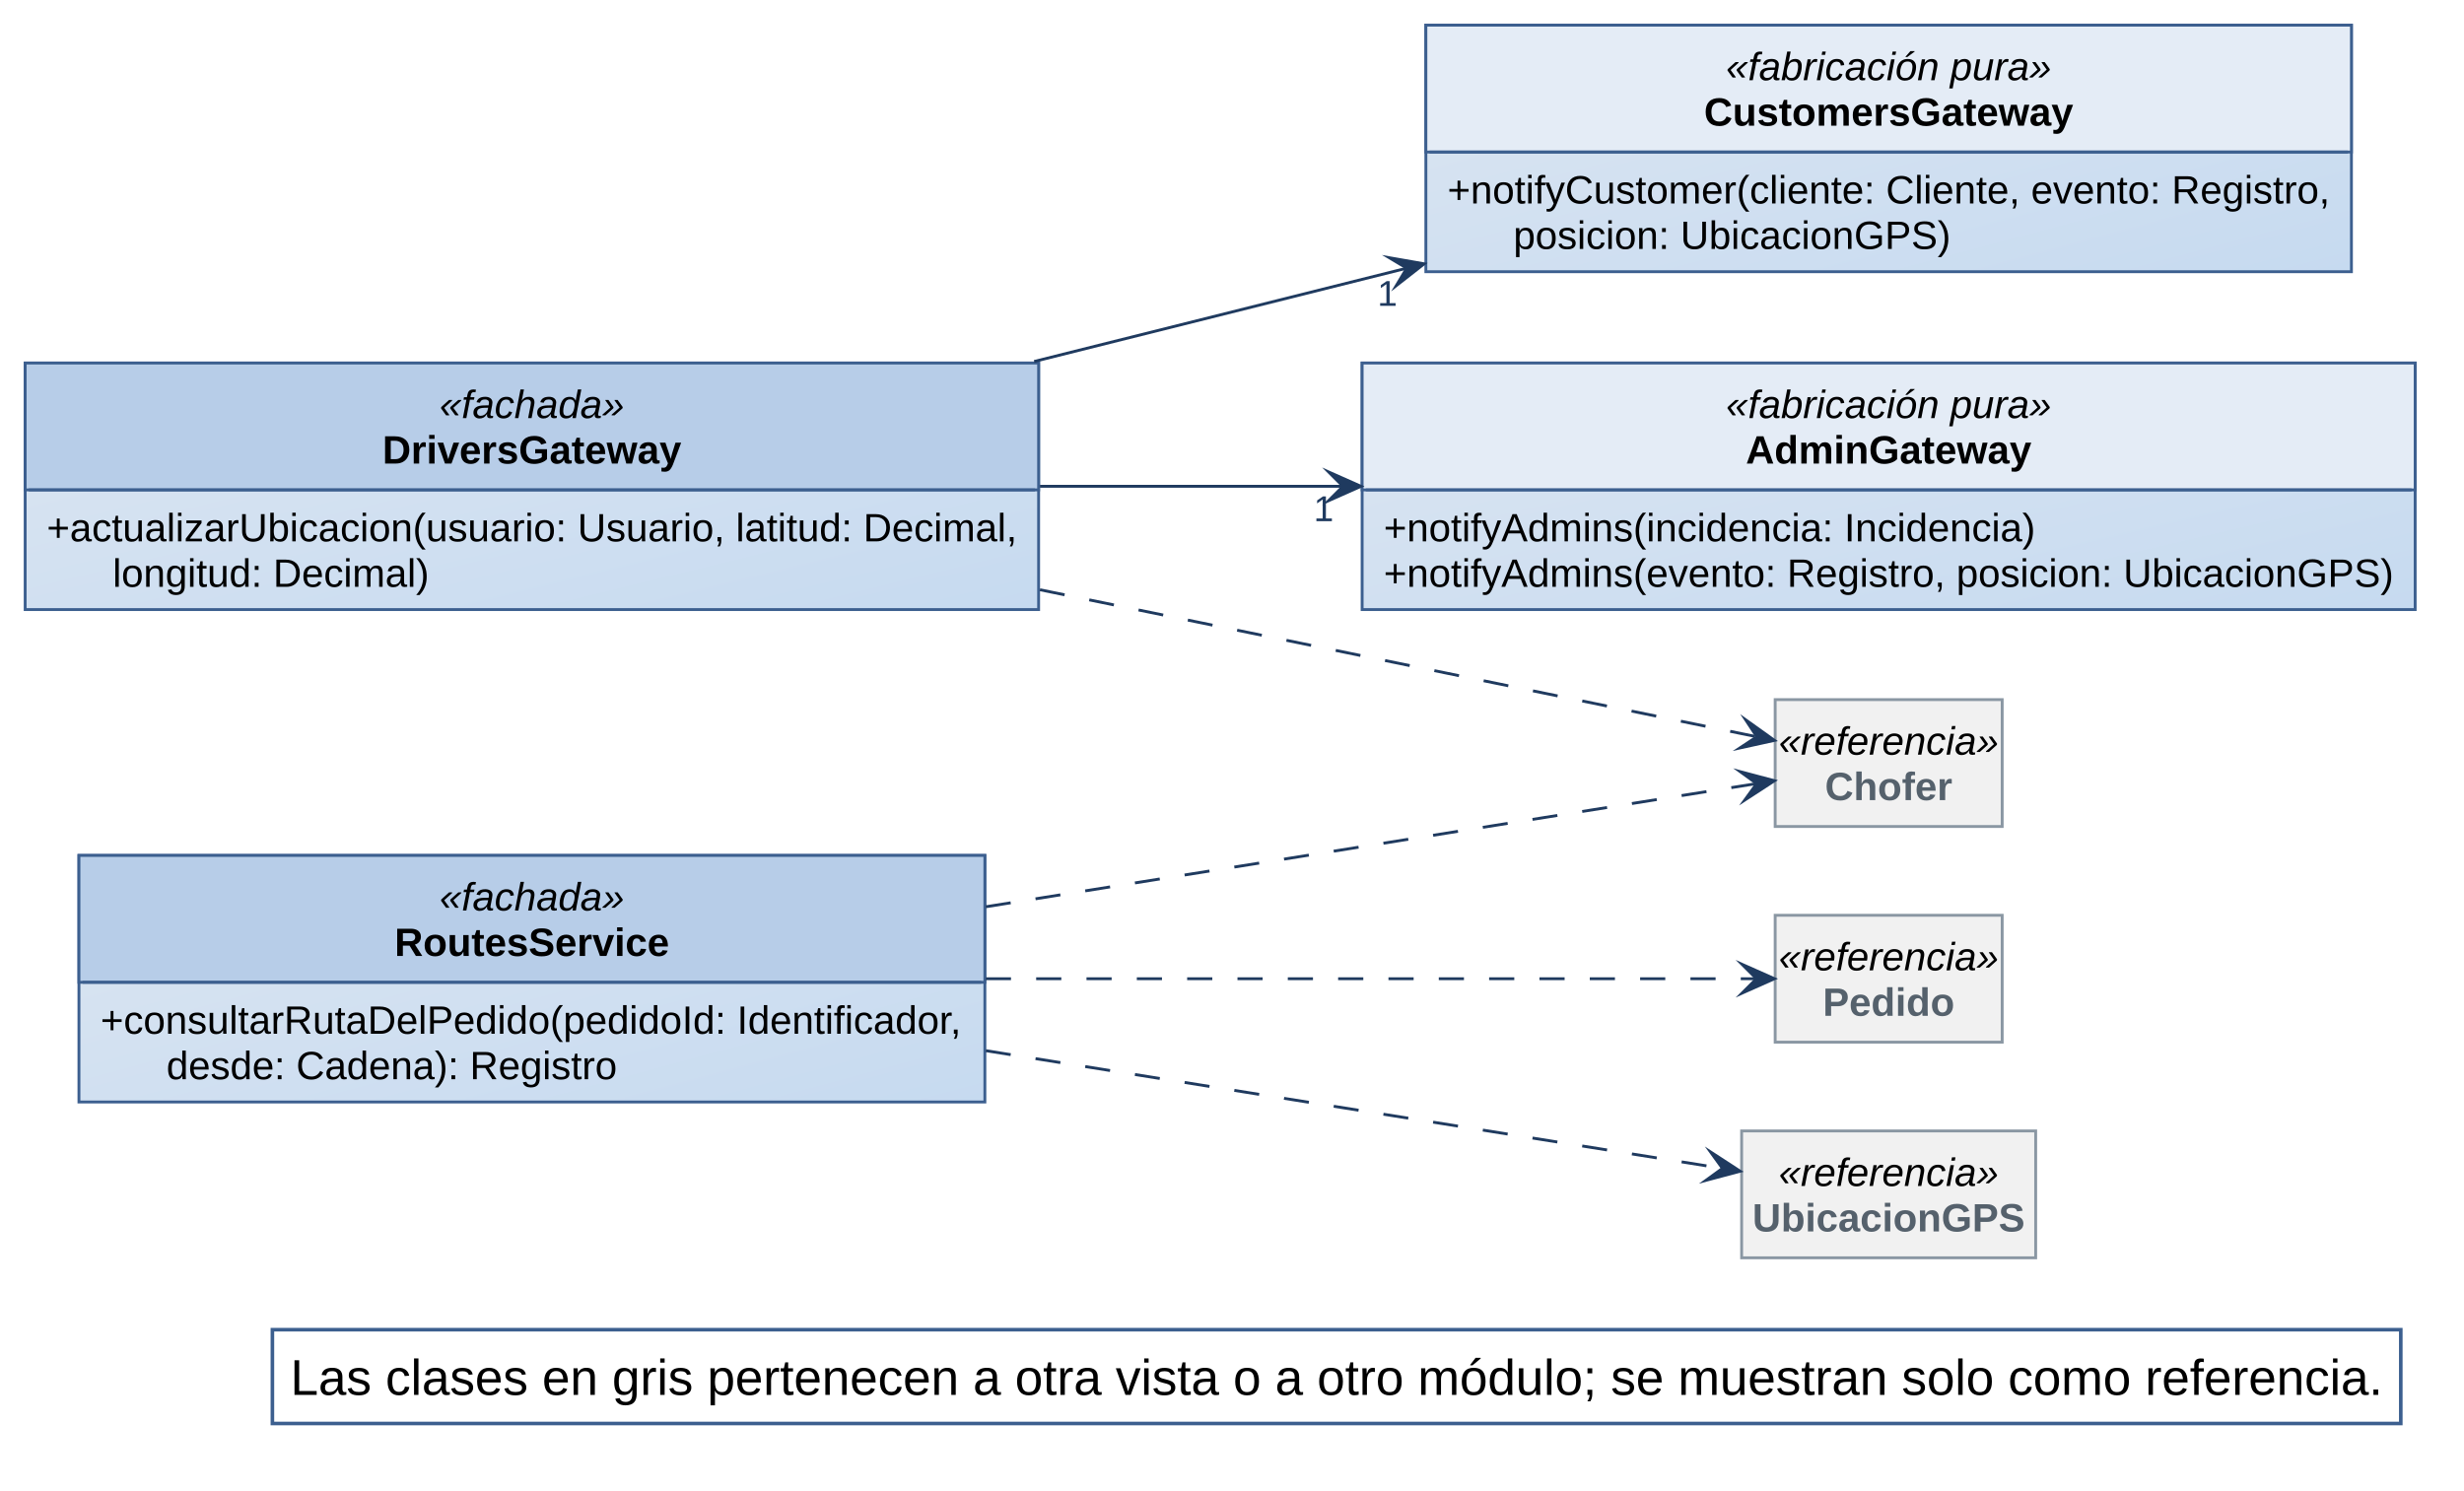
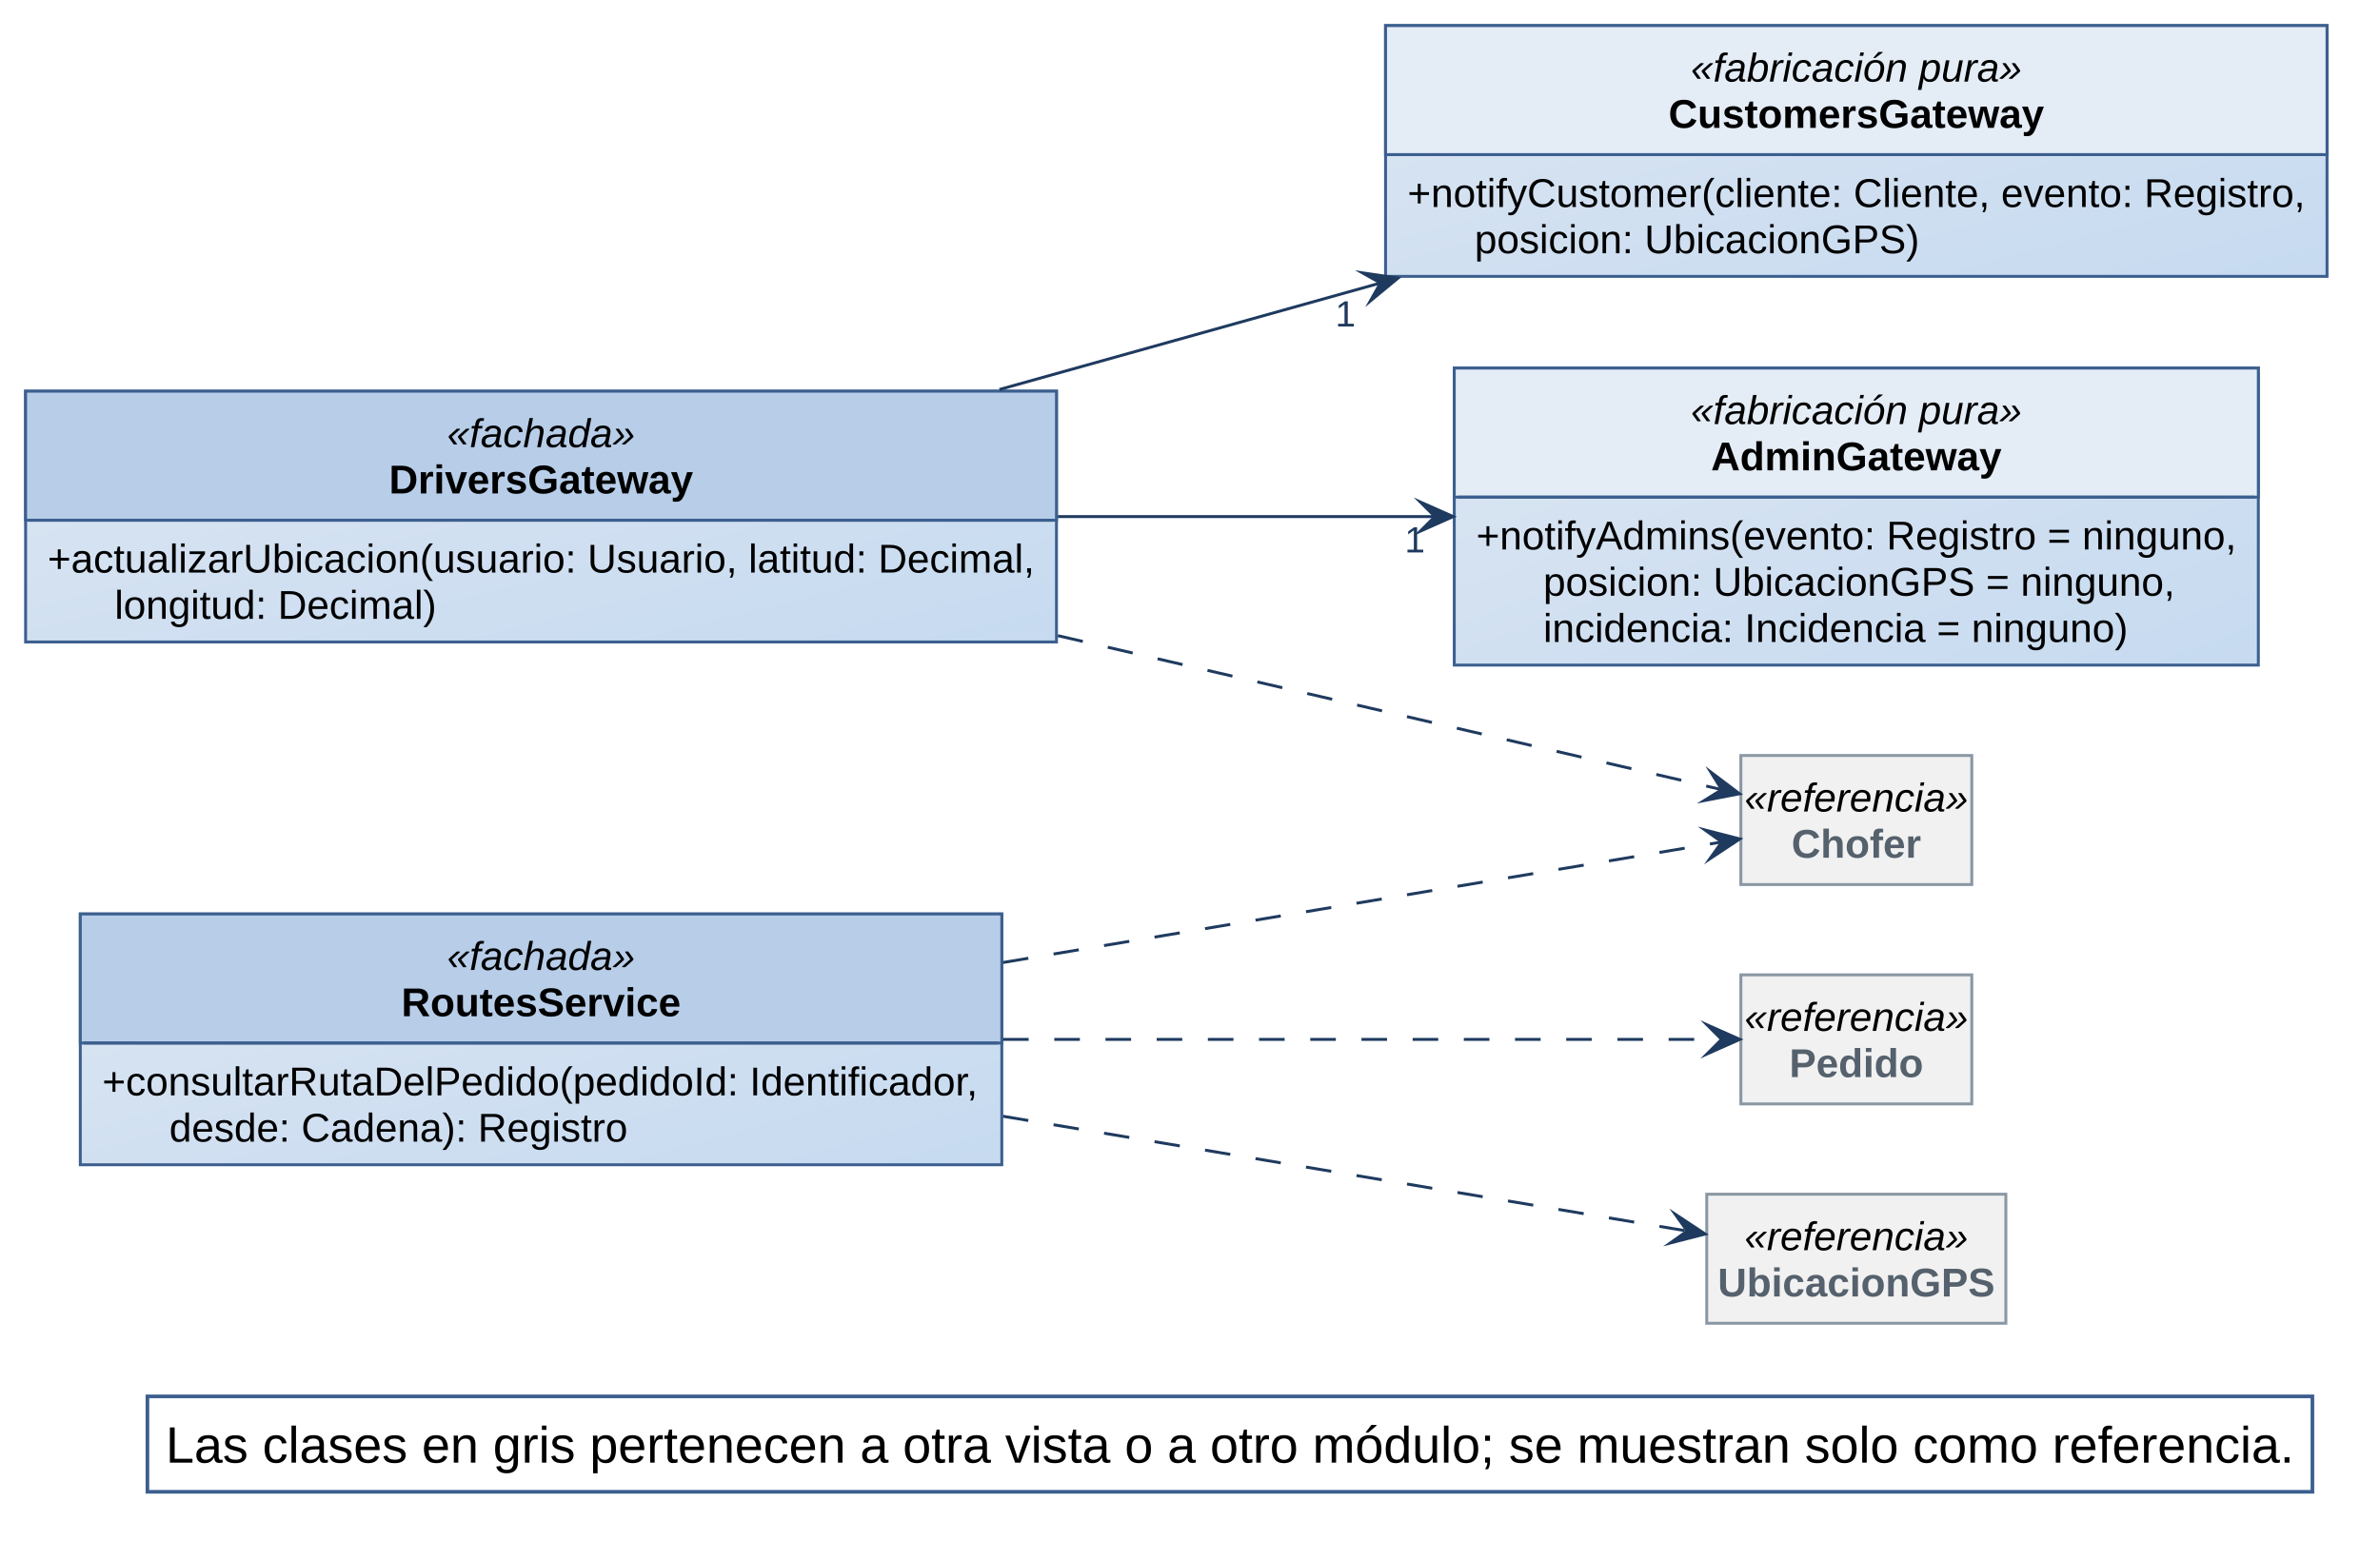
- <svg xmlns="http://www.w3.org/2000/svg" version="1.1" data-diagram-type="CLASS" style="width:1071px;height:648px;background:#FFFFFF;" width="1071.875px" height="648.438px" viewBox="0 0 1071 648" zoomAndPan="magnify" preserveAspectRatio="none" contentStyleType="text/css">
+ <svg xmlns="http://www.w3.org/2000/svg" version="1.1" data-diagram-type="CLASS" style="width:1017px;height:667px;background:#FFFFFF;" width="1017.188px" height="667.188px" viewBox="0 0 1017 667" zoomAndPan="magnify" preserveAspectRatio="none" contentStyleType="text/css">
  <defs>
-     <linearGradient x1="0%" y1="0%" x2="100%" y2="100%" id="gcf7mq9x04l6v0">
+     <linearGradient x1="0%" y1="0%" x2="100%" y2="100%" id="gfqph4dwiqm7t0">
      <stop stop-color="#DCE6F2" offset="0%" />
      <stop stop-color="#C6DAF0" offset="100%" />
    </linearGradient>
  </defs>
  <g font-family="sans-serif" lengthAdjust="spacing">
    <g class="entity" data-qualified-name="DriversGateway" id="ent0001" data-source-line="32">
-       <rect x="10.938" y="157.813" width="440.507" height="107.181" fill="url(#gcf7mq9x04l6v0)" style="stroke:#3C5F8F;stroke-width:1.25;" />
-       <rect x="10.938" y="157.813" width="440.507" height="55.153" fill="#B7CDE8" style="stroke:#3C5F8F;stroke-width:1.25;" />
-       <text x="191.05" y="181.747" fill="#000" font-size="17.188" textLength="80.281" font-style="italic" font-family="Arial">«fachada»</text>
-       <text x="166.222" y="201.511" fill="#000" font-size="17.188" textLength="129.939" font-weight="700" font-family="Arial">DriversGateway</text>
-       <line x1="12.5" y1="212.965" x2="449.882" y2="212.965" style="stroke:#3C5F8F;stroke-width:1.25;" />
-       <text x="20.313" y="235.337" fill="#000" font-size="17.188" textLength="421.757" font-family="Arial">+actualizarUbicacion(usuario: Usuario, latitud: Decimal,</text>
-       <text x="48.964" y="255.101" fill="#000" font-size="17.188" textLength="137.559" font-family="Arial">longitud: Decimal)</text>
+       <rect x="10.938" y="167.188" width="440.507" height="107.181" fill="url(#gfqph4dwiqm7t0)" style="stroke:#3C5F8F;stroke-width:1.25;" />
+       <rect x="10.938" y="167.188" width="440.507" height="55.153" fill="#B7CDE8" style="stroke:#3C5F8F;stroke-width:1.25;" />
+       <text x="191.05" y="191.122" fill="#000" font-size="17.188" textLength="80.281" font-style="italic" font-family="Arial">«fachada»</text>
+       <text x="166.222" y="210.886" fill="#000" font-size="17.188" textLength="129.939" font-weight="700" font-family="Arial">DriversGateway</text>
+       <line x1="12.5" y1="222.34" x2="449.882" y2="222.34" style="stroke:#3C5F8F;stroke-width:1.25;" />
+       <text x="20.313" y="244.712" fill="#000" font-size="17.188" textLength="421.757" font-family="Arial">+actualizarUbicacion(usuario: Usuario, latitud: Decimal,</text>
+       <text x="48.964" y="264.476" fill="#000" font-size="17.188" textLength="137.559" font-family="Arial">longitud: Decimal)</text>
    </g>
    <g class="entity" data-qualified-name="CustomersGateway" id="ent0002" data-source-line="35">
-       <rect x="619.766" y="10.938" width="402.305" height="107.181" fill="url(#gcf7mq9x04l6v0)" style="stroke:#3C5F8F;stroke-width:1.25;" />
-       <rect x="619.766" y="10.938" width="402.305" height="55.153" fill="#E4ECF6" style="stroke:#3C5F8F;stroke-width:1.25;" />
-       <text x="750.213" y="34.872" fill="#000" font-size="17.188" textLength="141.411" font-style="italic" font-family="Arial">«fabricación pura»</text>
-       <text x="740.679" y="54.636" fill="#000" font-size="17.188" textLength="160.478" font-weight="700" font-family="Arial">CustomersGateway</text>
-       <line x1="621.328" y1="66.09" x2="1020.508" y2="66.09" style="stroke:#3C5F8F;stroke-width:1.25;" />
-       <text x="629.141" y="88.462" fill="#000" font-size="17.188" textLength="383.555" font-family="Arial">+notifyCustomer(cliente: Cliente, evento: Registro,</text>
-       <text x="657.792" y="108.226" fill="#000" font-size="17.188" textLength="190.103" font-family="Arial">posicion: UbicacionGPS)</text>
+       <rect x="592.063" y="10.938" width="402.305" height="107.181" fill="url(#gfqph4dwiqm7t0)" style="stroke:#3C5F8F;stroke-width:1.25;" />
+       <rect x="592.063" y="10.938" width="402.305" height="55.153" fill="#E4ECF6" style="stroke:#3C5F8F;stroke-width:1.25;" />
+       <text x="722.51" y="34.872" fill="#000" font-size="17.188" textLength="141.411" font-style="italic" font-family="Arial">«fabricación pura»</text>
+       <text x="712.976" y="54.636" fill="#000" font-size="17.188" textLength="160.478" font-weight="700" font-family="Arial">CustomersGateway</text>
+       <line x1="593.625" y1="66.09" x2="992.805" y2="66.09" style="stroke:#3C5F8F;stroke-width:1.25;" />
+       <text x="601.438" y="88.462" fill="#000" font-size="17.188" textLength="383.555" font-family="Arial">+notifyCustomer(cliente: Cliente, evento: Registro,</text>
+       <text x="630.089" y="108.226" fill="#000" font-size="17.188" textLength="190.103" font-family="Arial">posicion: UbicacionGPS)</text>
    </g>
    <g class="entity" data-qualified-name="AdminGateway" id="ent0003" data-source-line="38">
-       <rect x="592.063" y="157.813" width="457.711" height="107.181" fill="url(#gcf7mq9x04l6v0)" style="stroke:#3C5F8F;stroke-width:1.25;" />
-       <rect x="592.063" y="157.813" width="457.711" height="55.153" fill="#E4ECF6" style="stroke:#3C5F8F;stroke-width:1.25;" />
-       <text x="750.213" y="181.747" fill="#000" font-size="17.188" textLength="141.411" font-style="italic" font-family="Arial">«fabricación pura»</text>
-       <text x="758.836" y="201.511" fill="#000" font-size="17.188" textLength="124.165" font-weight="700" font-family="Arial">AdminGateway</text>
-       <line x1="593.625" y1="212.965" x2="1048.211" y2="212.965" style="stroke:#3C5F8F;stroke-width:1.25;" />
-       <text x="601.438" y="235.337" fill="#000" font-size="17.188" textLength="283.258" font-family="Arial">+notifyAdmins(incidencia: Incidencia)</text>
-       <text x="601.438" y="255.101" fill="#000" font-size="17.188" textLength="438.961" font-family="Arial">+notifyAdmins(evento: Registro, posicion: UbicacionGPS)</text>
+       <rect x="621.422" y="157.313" width="343.592" height="126.945" fill="url(#gfqph4dwiqm7t0)" style="stroke:#3C5F8F;stroke-width:1.25;" />
+       <rect x="621.422" y="157.313" width="343.592" height="55.153" fill="#E4ECF6" style="stroke:#3C5F8F;stroke-width:1.25;" />
+       <text x="722.512" y="181.247" fill="#000" font-size="17.188" textLength="141.411" font-style="italic" font-family="Arial">«fabricación pura»</text>
+       <text x="731.136" y="201.011" fill="#000" font-size="17.188" textLength="124.165" font-weight="700" font-family="Arial">AdminGateway</text>
+       <line x1="622.984" y1="212.465" x2="963.451" y2="212.465" style="stroke:#3C5F8F;stroke-width:1.25;" />
+       <text x="630.797" y="234.837" fill="#000" font-size="17.188" textLength="324.842" font-family="Arial">+notifyAdmins(evento: Registro = ninguno,</text>
+       <text x="659.448" y="254.601" fill="#000" font-size="17.188" textLength="269.914" font-family="Arial">posicion: UbicacionGPS = ninguno,</text>
+       <text x="659.448" y="274.365" fill="#000" font-size="17.188" textLength="249.865" font-family="Arial">incidencia: Incidencia = ninguno)</text>
    </g>
-     <g class="entity" data-qualified-name="RoutesService" id="ent0004" data-source-line="42">
-       <rect x="34.313" y="371.875" width="393.77" height="107.181" fill="url(#gcf7mq9x04l6v0)" style="stroke:#3C5F8F;stroke-width:1.25;" />
-       <rect x="34.313" y="371.875" width="393.77" height="55.153" fill="#B7CDE8" style="stroke:#3C5F8F;stroke-width:1.25;" />
-       <text x="191.057" y="395.809" fill="#000" font-size="17.188" textLength="80.281" font-style="italic" font-family="Arial">«fachada»</text>
-       <text x="171.49" y="415.573" fill="#000" font-size="17.188" textLength="119.415" font-weight="700" font-family="Arial">RoutesService</text>
-       <line x1="35.875" y1="427.028" x2="426.52" y2="427.028" style="stroke:#3C5F8F;stroke-width:1.25;" />
-       <text x="43.688" y="449.4" fill="#000" font-size="17.188" textLength="375.02" font-family="Arial">+consultarRutaDelPedido(pedidoId: Identificador,</text>
-       <text x="72.339" y="469.164" fill="#000" font-size="17.188" textLength="195.86" font-family="Arial">desde: Cadena): Registro</text>
+     <g class="entity" data-qualified-name="RoutesService" id="ent0004" data-source-line="41">
+       <rect x="34.313" y="390.625" width="393.77" height="107.181" fill="url(#gfqph4dwiqm7t0)" style="stroke:#3C5F8F;stroke-width:1.25;" />
+       <rect x="34.313" y="390.625" width="393.77" height="55.153" fill="#B7CDE8" style="stroke:#3C5F8F;stroke-width:1.25;" />
+       <text x="191.057" y="414.559" fill="#000" font-size="17.188" textLength="80.281" font-style="italic" font-family="Arial">«fachada»</text>
+       <text x="171.49" y="434.323" fill="#000" font-size="17.188" textLength="119.415" font-weight="700" font-family="Arial">RoutesService</text>
+       <line x1="35.875" y1="445.778" x2="426.52" y2="445.778" style="stroke:#3C5F8F;stroke-width:1.25;" />
+       <text x="43.688" y="468.15" fill="#000" font-size="17.188" textLength="375.02" font-family="Arial">+consultarRutaDelPedido(pedidoId: Identificador,</text>
+       <text x="72.339" y="487.914" fill="#000" font-size="17.188" textLength="195.86" font-family="Arial">desde: Cadena): Registro</text>
    </g>
-     <g class="entity" data-qualified-name="Chofer" id="ent0005" data-source-line="45">
-       <rect x="771.594" y="304.141" width="98.672" height="55.153" fill="#F1F1F1" style="stroke:#8A97A3;stroke-width:1.25;" />
-       <text x="773.156" y="328.075" fill="#000" font-size="17.188" textLength="95.547" font-style="italic" font-family="Arial">«referencia»</text>
-       <text x="793.239" y="347.839" fill="#55616C" font-size="17.188" textLength="55.381" font-weight="700" font-family="Arial">Chofer</text>
+     <g class="entity" data-qualified-name="Chofer" id="ent0005" data-source-line="44">
+       <rect x="743.891" y="322.891" width="98.672" height="55.153" fill="#F1F1F1" style="stroke:#8A97A3;stroke-width:1.25;" />
+       <text x="745.453" y="346.825" fill="#000" font-size="17.188" textLength="95.547" font-style="italic" font-family="Arial">«referencia»</text>
+       <text x="765.536" y="366.589" fill="#55616C" font-size="17.188" textLength="55.381" font-weight="700" font-family="Arial">Chofer</text>
    </g>
-     <g class="entity" data-qualified-name="Pedido" id="ent0006" data-source-line="46">
-       <rect x="771.594" y="397.891" width="98.672" height="55.153" fill="#F1F1F1" style="stroke:#8A97A3;stroke-width:1.25;" />
-       <text x="773.156" y="421.825" fill="#000" font-size="17.188" textLength="95.547" font-style="italic" font-family="Arial">«referencia»</text>
-       <text x="792.282" y="441.589" fill="#55616C" font-size="17.188" textLength="57.294" font-weight="700" font-family="Arial">Pedido</text>
+     <g class="entity" data-qualified-name="Pedido" id="ent0006" data-source-line="45">
+       <rect x="743.891" y="416.641" width="98.672" height="55.153" fill="#F1F1F1" style="stroke:#8A97A3;stroke-width:1.25;" />
+       <text x="745.453" y="440.575" fill="#000" font-size="17.188" textLength="95.547" font-style="italic" font-family="Arial">«referencia»</text>
+       <text x="764.579" y="460.339" fill="#55616C" font-size="17.188" textLength="57.294" font-weight="700" font-family="Arial">Pedido</text>
    </g>
-     <g class="entity" data-qualified-name="UbicacionGPS" id="ent0007" data-source-line="47">
-       <rect x="757.016" y="491.641" width="127.808" height="55.153" fill="#F1F1F1" style="stroke:#8A97A3;stroke-width:1.25;" />
-       <text x="773.146" y="515.575" fill="#000" font-size="17.188" textLength="95.547" font-style="italic" font-family="Arial">«referencia»</text>
-       <text x="761.703" y="535.339" fill="#55616C" font-size="17.188" textLength="118.433" font-weight="700" font-family="Arial">UbicacionGPS</text>
+     <g class="entity" data-qualified-name="UbicacionGPS" id="ent0007" data-source-line="46">
+       <rect x="729.313" y="510.391" width="127.808" height="55.153" fill="#F1F1F1" style="stroke:#8A97A3;stroke-width:1.25;" />
+       <text x="745.443" y="534.325" fill="#000" font-size="17.188" textLength="95.547" font-style="italic" font-family="Arial">«referencia»</text>
+       <text x="734" y="554.089" fill="#55616C" font-size="17.188" textLength="118.433" font-weight="700" font-family="Arial">UbicacionGPS</text>
    </g>
-     <g class="link" data-entity-1="ent0001" data-entity-2="ent0003" id="lnk8" data-source-line="49" data-link-type="dependency">
-       <path d="M452.016,211.406 C497.578,211.406 537.875,211.406 583.734,211.406" style="stroke:#1F3A5F;stroke-width:1.25;" fill="none" id="DriversGateway-to-AdminGateway" codeLine="49" />
-       <polygon points="591.547,211.406,577.484,205.156,583.734,211.406,577.484,217.656,591.547,211.406" fill="#1F3A5F" style="stroke:#1F3A5F;stroke-width:1.25;stroke-linejoin:miter;stroke-miterlimit:10;" />
-       <text x="571.001" y="226.554" fill="#1F3A5F" font-size="15.625" font-family="Arial">1</text>
+     <g class="link" data-entity-1="ent0001" data-entity-2="ent0003" id="lnk8" data-source-line="48" data-link-type="dependency">
+       <path d="M452.047,220.781 C508.156,220.781 559.859,220.781 613.141,220.781" style="stroke:#1F3A5F;stroke-width:1.25;" fill="none" id="DriversGateway-to-AdminGateway" codeLine="48" />
+       <polygon points="620.953,220.781,606.891,214.531,613.141,220.781,606.891,227.031,620.953,220.781" fill="#1F3A5F" style="stroke:#1F3A5F;stroke-width:1.25;stroke-linejoin:miter;stroke-miterlimit:10;" />
+       <text x="600.235" y="236.097" fill="#1F3A5F" font-size="15.625" font-family="Arial">1</text>
    </g>
-     <g class="link" data-entity-1="ent0001" data-entity-2="ent0002" id="lnk9" data-source-line="50" data-link-type="dependency">
-       <path d="M449.516,157.141 C505,143.25 556.828,130.256 611.453,116.584" style="stroke:#1F3A5F;stroke-width:1.25;" fill="none" id="DriversGateway-to-CustomersGateway" codeLine="50" />
-       <polygon points="619.031,114.687,603.872,112.039,611.453,116.584,606.907,124.165,619.031,114.687" fill="#1F3A5F" style="stroke:#1F3A5F;stroke-width:1.25;stroke-linejoin:miter;stroke-miterlimit:10;" />
-       <text x="598.705" y="132.948" fill="#1F3A5F" font-size="15.625" font-family="Arial">1</text>
+     <g class="link" data-entity-1="ent0001" data-entity-2="ent0002" id="lnk9" data-source-line="49" data-link-type="dependency">
+       <path d="M427.063,166.469 C482.203,151.047 534.726,136.352 589.882,120.945" style="stroke:#1F3A5F;stroke-width:1.25;" fill="none" id="DriversGateway-to-CustomersGateway" codeLine="49" />
+       <polygon points="597.406,118.844,582.181,116.607,589.882,120.945,585.544,128.646,597.406,118.844" fill="#1F3A5F" style="stroke:#1F3A5F;stroke-width:1.25;stroke-linejoin:miter;stroke-miterlimit:10;" />
+       <text x="570.6" y="139.533" fill="#1F3A5F" font-size="15.625" font-family="Arial">1</text>
    </g>
-     <g class="link" data-entity-1="ent0001" data-entity-2="ent0005" id="lnk10" data-source-line="51" data-link-type="dependency">
-       <path d="M452.016,256.375 C568.516,280.266 694.05,306.025 763.628,320.29" style="stroke:#1F3A5F;stroke-width:1.25;stroke-dasharray:10.938,10.938;" fill="none" id="DriversGateway-to-Chofer" codeLine="51" />
-       <polygon points="771.281,321.859,758.761,312.912,763.628,320.29,756.25,325.158,771.281,321.859" fill="#1F3A5F" style="stroke:#1F3A5F;stroke-width:1.25;stroke-linejoin:miter;stroke-miterlimit:10;" />
+     <g class="link" data-entity-1="ent0001" data-entity-2="ent0005" id="lnk10" data-source-line="50" data-link-type="dependency">
+       <path d="M452.047,271.672 C559.078,296.5 670.874,322.437 735.718,337.484" style="stroke:#1F3A5F;stroke-width:1.25;stroke-dasharray:10.938,10.938;" fill="none" id="DriversGateway-to-Chofer" codeLine="50" />
+       <polygon points="743.328,339.25,731.042,329.983,735.718,337.484,728.217,342.16,743.328,339.25" fill="#1F3A5F" style="stroke:#1F3A5F;stroke-width:1.25;stroke-linejoin:miter;stroke-miterlimit:10;" />
    </g>
-     <g class="link" data-entity-1="ent0004" data-entity-2="ent0005" id="lnk11" data-source-line="52" data-link-type="dependency">
-       <path d="M428.5,394.187 C550.109,374.75 689.254,352.514 763.567,340.639" style="stroke:#1F3A5F;stroke-width:1.25;stroke-dasharray:10.938,10.938;" fill="none" id="RoutesService-to-Chofer" codeLine="52" />
-       <polygon points="771.281,339.406,756.409,335.454,763.567,340.639,758.381,347.797,771.281,339.406" fill="#1F3A5F" style="stroke:#1F3A5F;stroke-width:1.25;stroke-linejoin:miter;stroke-miterlimit:10;" />
+     <g class="link" data-entity-1="ent0004" data-entity-2="ent0005" id="lnk11" data-source-line="51" data-link-type="dependency">
+       <path d="M428.625,411.359 C541.281,392.469 666.17,371.51 735.748,359.853" style="stroke:#1F3A5F;stroke-width:1.25;stroke-dasharray:10.938,10.938;" fill="none" id="RoutesService-to-Chofer" codeLine="51" />
+       <polygon points="743.453,358.563,728.551,354.722,735.748,359.853,730.617,367.05,743.453,358.563" fill="#1F3A5F" style="stroke:#1F3A5F;stroke-width:1.25;stroke-linejoin:miter;stroke-miterlimit:10;" />
    </g>
-     <g class="link" data-entity-1="ent0004" data-entity-2="ent0006" id="lnk12" data-source-line="53" data-link-type="dependency">
-       <path d="M428.5,425.469 C550.109,425.469 689.156,425.469 763.469,425.469" style="stroke:#1F3A5F;stroke-width:1.25;stroke-dasharray:10.938,10.938;" fill="none" id="RoutesService-to-Pedido" codeLine="53" />
-       <polygon points="771.281,425.469,757.219,419.219,763.469,425.469,757.219,431.719,771.281,425.469" fill="#1F3A5F" style="stroke:#1F3A5F;stroke-width:1.25;stroke-linejoin:miter;stroke-miterlimit:10;" />
+     <g class="link" data-entity-1="ent0004" data-entity-2="ent0006" id="lnk12" data-source-line="52" data-link-type="dependency">
+       <path d="M428.625,444.219 C541.281,444.219 666.063,444.219 735.641,444.219" style="stroke:#1F3A5F;stroke-width:1.25;stroke-dasharray:10.938,10.938;" fill="none" id="RoutesService-to-Pedido" codeLine="52" />
+       <polygon points="743.453,444.219,729.391,437.969,735.641,444.219,729.391,450.469,743.453,444.219" fill="#1F3A5F" style="stroke:#1F3A5F;stroke-width:1.25;stroke-linejoin:miter;stroke-miterlimit:10;" />
    </g>
-     <g class="link" data-entity-1="ent0004" data-entity-2="ent0007" id="lnk13" data-source-line="54" data-link-type="dependency">
-       <path d="M428.5,456.75 C542.438,474.969 670.848,495.486 748.676,507.923" style="stroke:#1F3A5F;stroke-width:1.25;stroke-dasharray:10.938,10.938;" fill="none" id="RoutesService-to-UbicacionGPS" codeLine="54" />
-       <polygon points="756.391,509.156,743.491,500.765,748.676,507.923,741.518,513.109,756.391,509.156" fill="#1F3A5F" style="stroke:#1F3A5F;stroke-width:1.25;stroke-linejoin:miter;stroke-miterlimit:10;" />
+     <g class="link" data-entity-1="ent0004" data-entity-2="ent0007" id="lnk13" data-source-line="53" data-link-type="dependency">
+       <path d="M428.625,477.078 C533.719,494.703 648.483,513.957 720.936,526.114" style="stroke:#1F3A5F;stroke-width:1.25;stroke-dasharray:10.938,10.938;" fill="none" id="RoutesService-to-UbicacionGPS" codeLine="53" />
+       <polygon points="728.641,527.406,715.806,518.916,720.936,526.114,713.738,531.243,728.641,527.406" fill="#1F3A5F" style="stroke:#1F3A5F;stroke-width:1.25;stroke-linejoin:miter;stroke-miterlimit:10;" />
    </g>
-     <g class="legend" data-source-line="56">
-       <rect x="118.398" y="578.044" width="925.125" height="40.779" fill="none" style="stroke:#3C5F8F;stroke-width:1.563;" />
-       <text x="126.211" y="606.375" fill="#000" font-size="21.875" textLength="909.5" font-family="Arial">Las clases en gris pertenecen a otra vista o a otro módulo; se muestran solo como referencia.</text>
+     <g class="legend" data-source-line="55">
+       <rect x="62.992" y="596.794" width="925.125" height="40.779" fill="none" style="stroke:#3C5F8F;stroke-width:1.563;" />
+       <text x="70.805" y="625.125" fill="#000" font-size="21.875" textLength="909.5" font-family="Arial">Las clases en gris pertenecen a otra vista o a otro módulo; se muestran solo como referencia.</text>
    </g>
  </g>
</svg>
